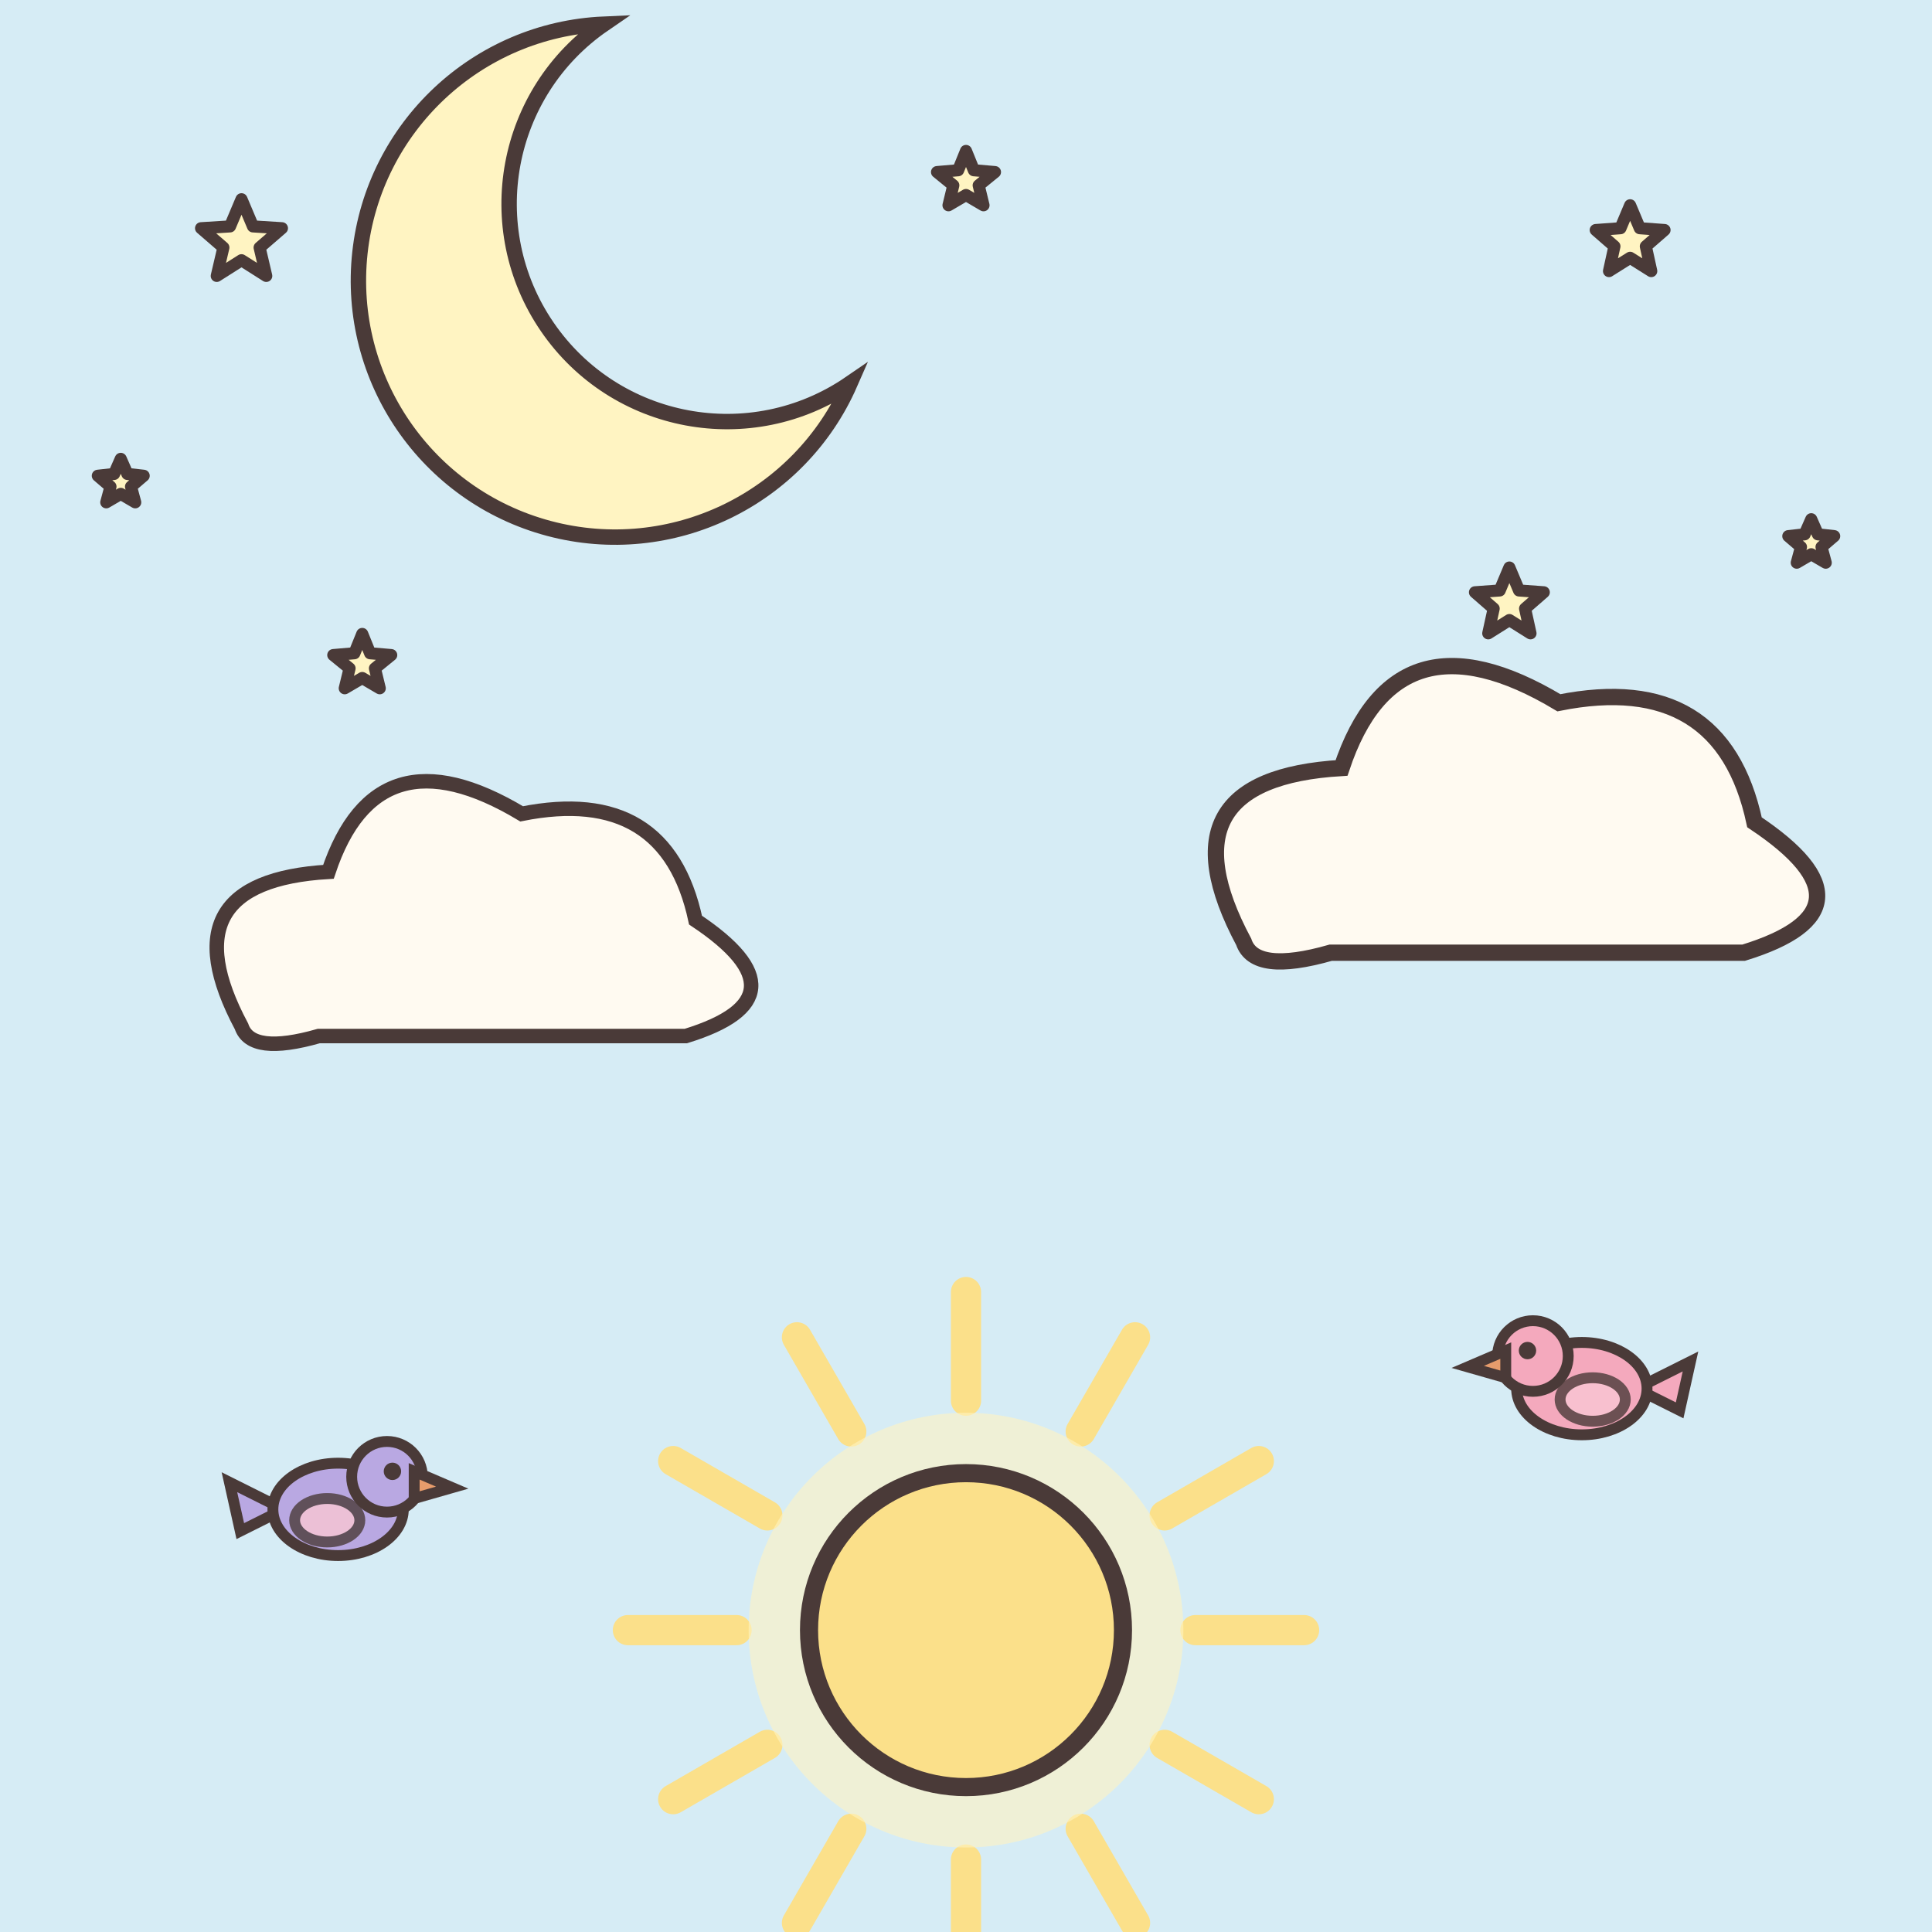
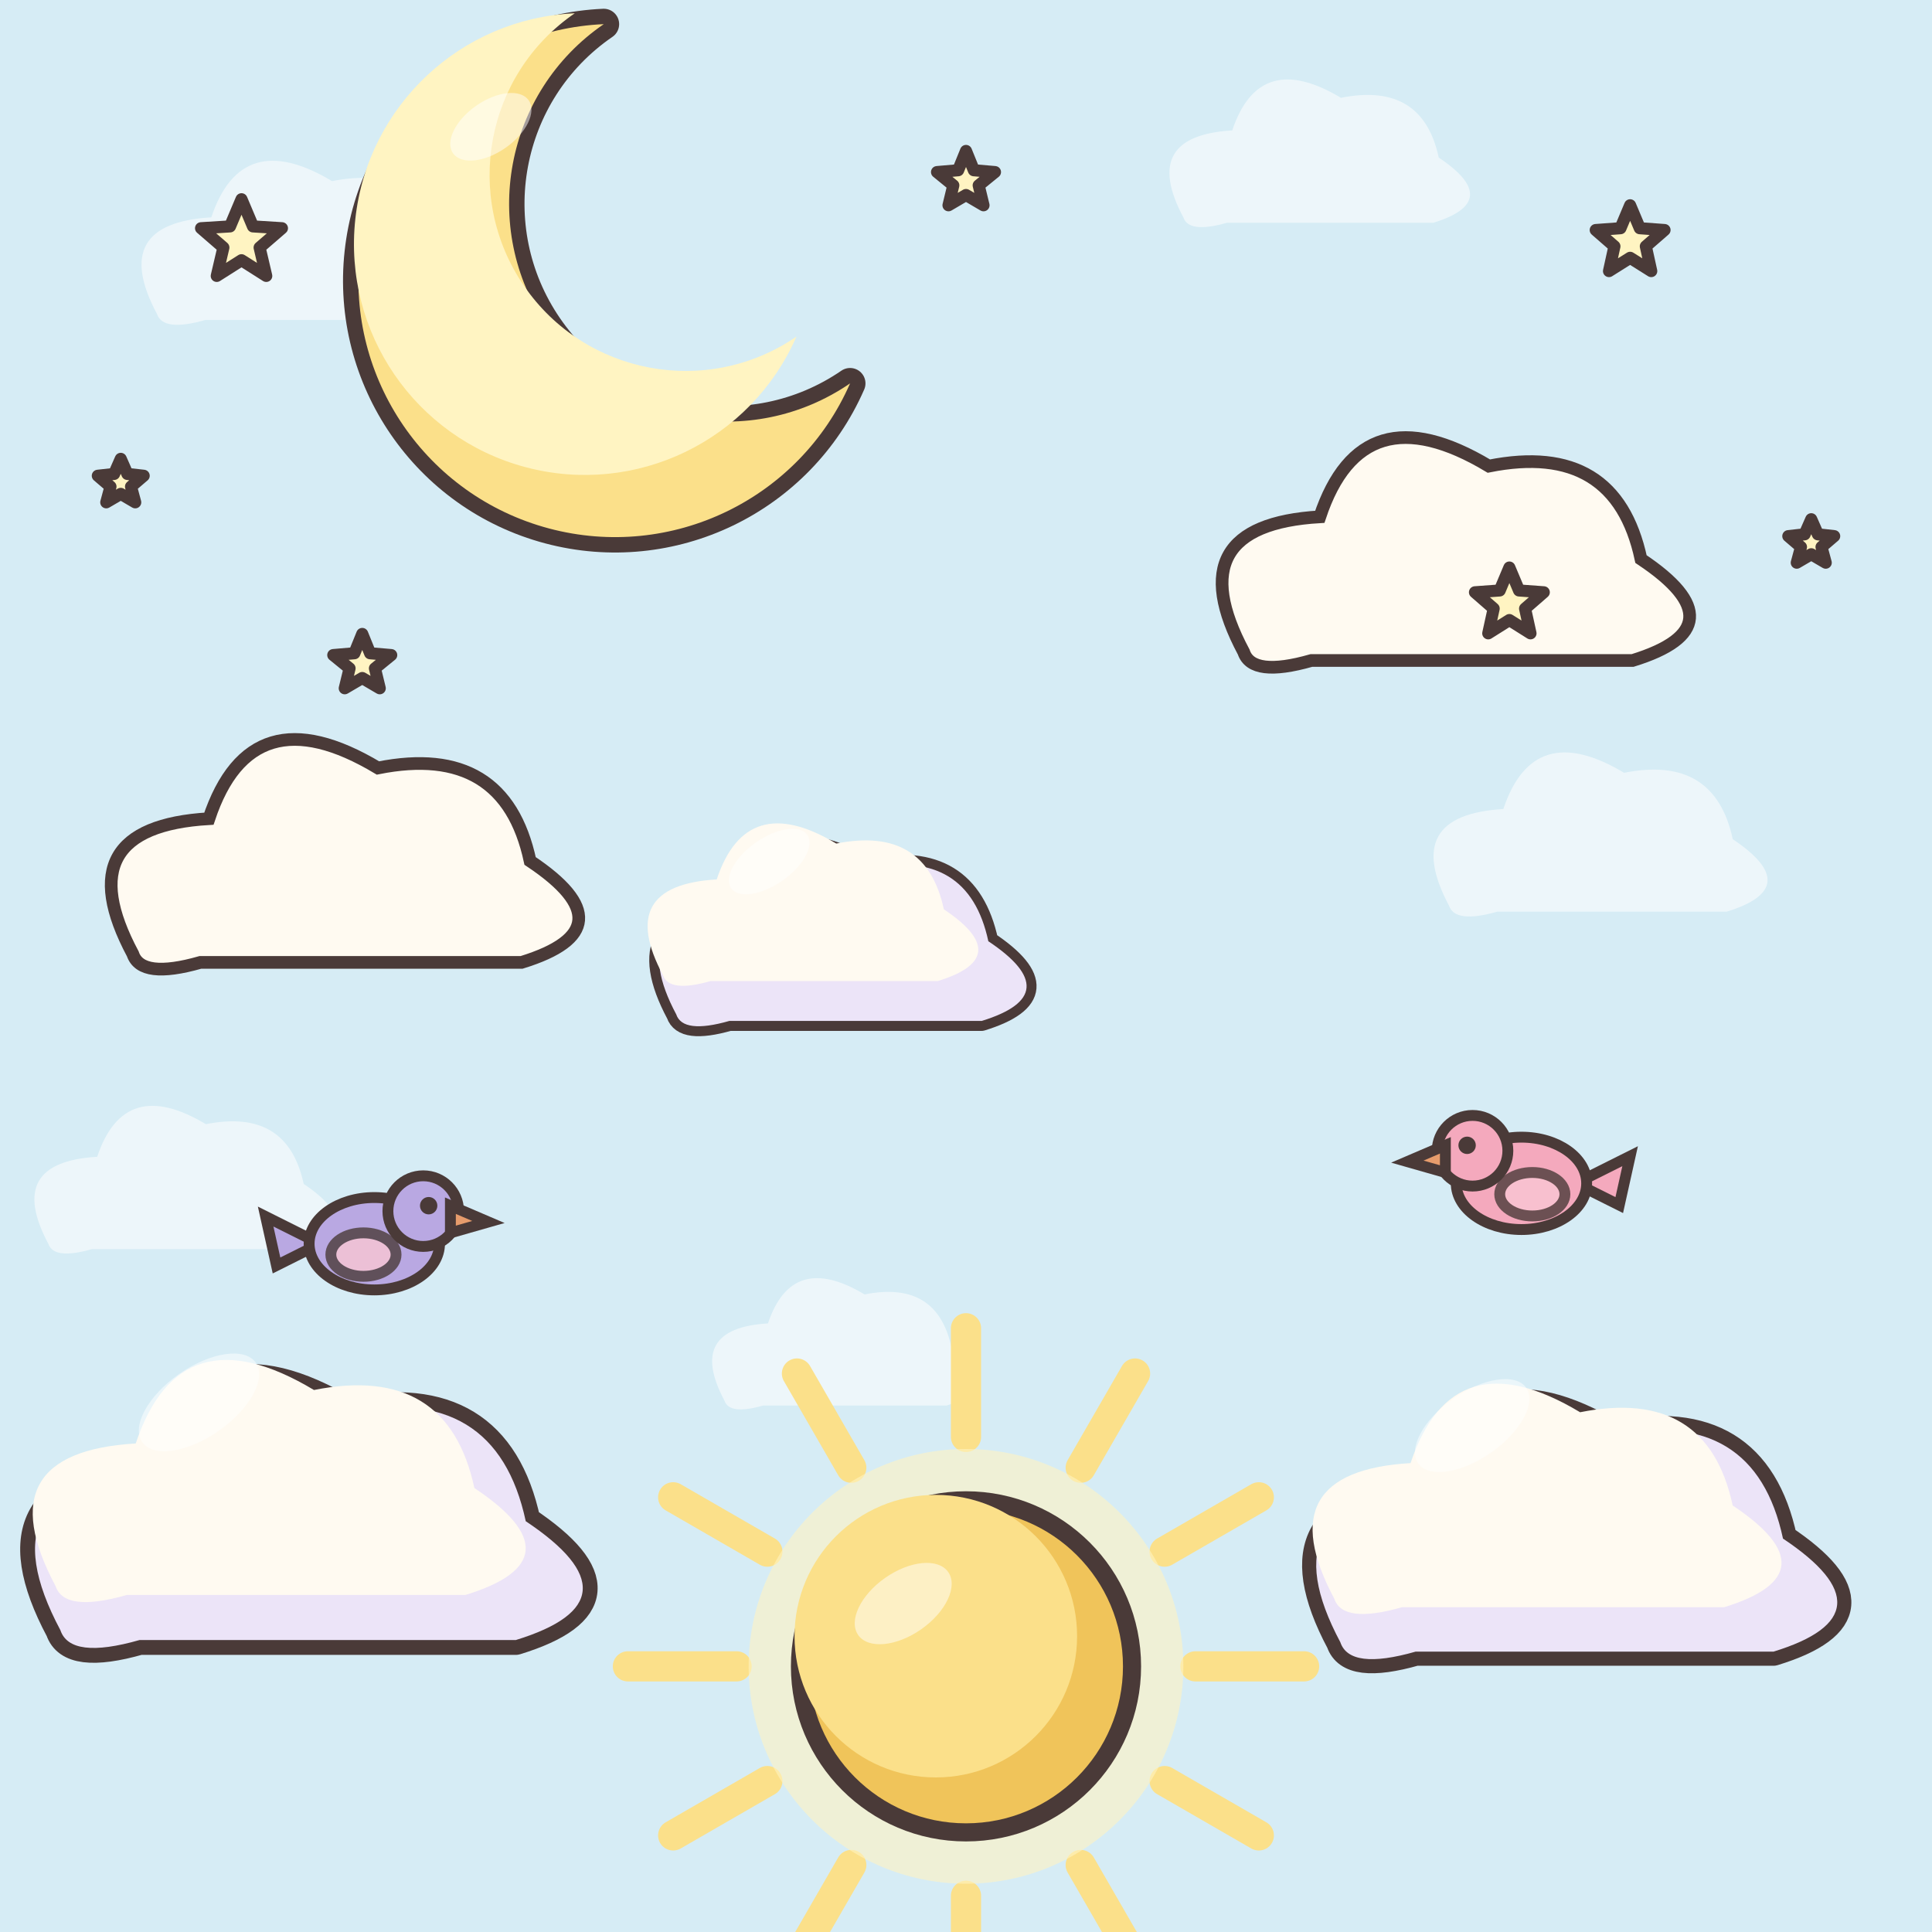
<svg xmlns="http://www.w3.org/2000/svg" width="320" height="320" viewBox="0 0 320 320">
  <rect width="320" height="320" fill="#d6ecf5" />
-   <g transform="translate(100 4) scale(0.85)">
-     <path transform="translate(-215 -45)" d="M215 45a50 50 0 1 0 48 70a40 40 0 1 1-48-70Z" fill="#fff4c2" stroke="#4a3a38" stroke-width="3" />
+   <path transform="translate(26 52) scale(0.5) translate(-30 -80)" d="M30 80Q14 50 48 48Q58 18 88 36Q118 30 124 58Q148 74 122 82H46Q32 86 30 80Z" fill="#ffffff" opacity=".55" />
+   <path transform="translate(196 36) scale(0.45) translate(-30 -80)" d="M30 80Q14 50 48 48Q58 18 88 36Q118 30 124 58Q148 74 122 82H46Q32 86 30 80Z" fill="#ffffff" opacity=".55" />
+   <path transform="translate(240 150) scale(0.5) translate(-30 -80)" d="M30 80Q14 50 48 48Q58 18 88 36Q118 30 124 58Q148 74 122 82H46Q32 86 30 80Z" fill="#ffffff" opacity=".55" />
+   <path transform="translate(8 206) scale(0.45) translate(-30 -80)" d="M30 80Q14 50 48 48Q58 18 88 36Q118 30 124 58Q148 74 122 82H46Q32 86 30 80Z" fill="#ffffff" opacity=".55" />
+   <path transform="translate(120 232) scale(0.4) translate(-30 -80)" d="M30 80Q14 50 48 48Q58 18 88 36Q118 30 124 58Q148 74 122 82H46Q32 86 30 80Z" fill="#ffffff" opacity=".55" />
+   <g transform="translate(206 108) scale(0.7)">
+     <path transform="translate(-30 -80)" d="M30 80Q14 50 48 48Q58 18 88 36Q118 30 124 58Q148 74 122 82H46Q32 86 30 80Z" fill="#fffaf1" stroke="#4a3a38" stroke-width="3" />
  </g>
+   <g transform="translate(22 158) scale(0.7)">
+     <path transform="translate(-30 -80)" d="M30 80Q14 50 48 48Q58 18 88 36Q118 30 124 58Q148 74 122 82H46Q32 86 30 80Z" fill="#fffaf1" stroke="#4a3a38" stroke-width="3" />
+   </g>
+   <g stroke="#4a3a38" stroke-width="6" stroke-linejoin="round" fill="#4a3a38">
+     <path transform="translate(10 270) scale(0.82) translate(-30 -80)" d="M30 80Q14 50 48 48Q58 18 88 36Q118 30 124 58Q148 74 122 82H46Q32 86 30 80Z" />
+   </g>
+   <g fill="#ece4f8">
+     <path transform="translate(10 270) scale(0.82) translate(-30 -80)" d="M30 80Q14 50 48 48Q58 18 88 36Q118 30 124 58Q148 74 122 82H46Q32 86 30 80Z" />
+   </g>
+   <g fill="#fffaf1" transform="translate(0.2 19.7) scale(0.9)">
+     <path transform="translate(10 270) scale(0.82) translate(-30 -80)" d="M30 80Q14 50 48 48Q58 18 88 36Q118 30 124 58Q148 74 122 82H46Q32 86 30 80Z" />
+   </g>
+   <ellipse cx="32.96" cy="232.28" rx="11.48" ry="5.74" fill="#fff" opacity=".5" transform="rotate(-35 32.96 232.28)" />
+   <g stroke="#4a3a38" stroke-width="6" stroke-linejoin="round" fill="#4a3a38">
+     <path transform="translate(222 272) scale(0.78) translate(-30 -80)" d="M30 80Q14 50 48 48Q58 18 88 36Q118 30 124 58Q148 74 122 82H46Q32 86 30 80Z" />
+   </g>
+   <g fill="#ece4f8">
+     <path transform="translate(222 272) scale(0.78) translate(-30 -80)" d="M30 80Q14 50 48 48Q58 18 88 36Q118 30 124 58Q148 74 122 82H46Q32 86 30 80Z" />
+   </g>
+   <g fill="#fffaf1" transform="translate(21.2 20.0) scale(0.9)">
+     <path transform="translate(222 272) scale(0.78) translate(-30 -80)" d="M30 80Q14 50 48 48Q58 18 88 36Q118 30 124 58Q148 74 122 82H46Q32 86 30 80Z" />
+   </g>
+   <ellipse cx="243.84" cy="236.12" rx="10.92" ry="5.46" fill="#fff" opacity=".5" transform="rotate(-35 243.84 236.12)" />
+   <g stroke="#4a3a38" stroke-width="6" stroke-linejoin="round" fill="#4a3a38">
+     <path transform="translate(112 168) scale(0.55) translate(-30 -80)" d="M30 80Q14 50 48 48Q58 18 88 36Q118 30 124 58Q148 74 122 82H46Q32 86 30 80Z" />
+   </g>
+   <g fill="#ece4f8">
+     <path transform="translate(112 168) scale(0.55) translate(-30 -80)" d="M30 80Q14 50 48 48Q58 18 88 36Q118 30 124 58Q148 74 122 82H46Q32 86 30 80Z" />
+   </g>
+   <g fill="#fffaf1" transform="translate(9.0 10.3) scale(0.9)">
+     <path transform="translate(112 168) scale(0.55) translate(-30 -80)" d="M30 80Q14 50 48 48Q58 18 88 36Q118 30 124 58Q148 74 122 82H46Q32 86 30 80Z" />
+   </g>
+   <ellipse cx="127.4" cy="142.7" rx="7.7" ry="3.85" fill="#fff" opacity=".5" transform="rotate(-35 127.4 142.7)" />
+   <g stroke="#4a3a38" stroke-width="6" stroke-linejoin="round" fill="#4a3a38">
+     <path transform="translate(100 4) scale(0.85) translate(-215 -45)" d="M215 45a50 50 0 1 0 48 70a40 40 0 1 1-48-70Z" />
+   </g>
+   <g fill="#fbe08a">
+     <path transform="translate(100 4) scale(0.85) translate(-215 -45)" d="M215 45a50 50 0 1 0 48 70a40 40 0 1 1-48-70Z" />
+   </g>
+   <g fill="#fff4c2" transform="translate(5.2 -1.4) scale(0.9)">
+     <path transform="translate(100 4) scale(0.85) translate(-215 -45)" d="M215 45a50 50 0 1 0 48 70a40 40 0 1 1-48-70Z" />
+   </g>
+   <ellipse cx="81.3" cy="21" rx="7.65" ry="4.25" fill="#fff" opacity=".5" transform="rotate(-35 81.3 21)" />
  <path d="M40.0 33.0L41.9 37.5L46.7 37.8L43.0 41.0L44.1 45.7L40.0 43.1L35.9 45.7L37.0 41.0L33.3 37.8L38.1 37.5Z" fill="#fff4c2" stroke="#4a3a38" stroke-width="2" stroke-linejoin="round" />
  <path d="M270.0 34.0L271.6 37.8L275.7 38.1L272.6 40.8L273.5 44.9L270.0 42.7L266.5 44.9L267.4 40.8L264.3 38.1L268.4 37.8Z" fill="#fff4c2" stroke="#4a3a38" stroke-width="2" stroke-linejoin="round" />
  <path d="M60.0 105.0L61.3 108.2L64.8 108.5L62.1 110.7L62.9 114.0L60.0 112.3L57.1 114.0L57.9 110.7L55.2 108.5L58.7 108.2Z" fill="#fff4c2" stroke="#4a3a38" stroke-width="2" stroke-linejoin="round" />
  <path d="M250.0 94.0L251.6 97.8L255.7 98.1L252.6 100.8L253.5 104.9L250.0 102.7L246.5 104.9L247.4 100.8L244.3 98.1L248.4 97.8Z" fill="#fff4c2" stroke="#4a3a38" stroke-width="2" stroke-linejoin="round" />
  <path d="M160.0 25.0L161.3 28.2L164.8 28.5L162.1 30.7L162.9 34.0L160.0 32.3L157.1 34.0L157.9 30.7L155.2 28.5L158.7 28.2Z" fill="#fff4c2" stroke="#4a3a38" stroke-width="2" stroke-linejoin="round" />
  <path d="M20.0 76.0L21.1 78.5L23.8 78.8L21.7 80.6L22.4 83.2L20.0 81.8L17.6 83.2L18.3 80.6L16.2 78.8L18.9 78.5Z" fill="#fff4c2" stroke="#4a3a38" stroke-width="2" stroke-linejoin="round" />
  <path d="M300.0 86.0L301.1 88.5L303.8 88.8L301.7 90.6L302.4 93.2L300.0 91.8L297.6 93.2L298.3 90.6L296.2 88.8L298.9 88.5Z" fill="#fff4c2" stroke="#4a3a38" stroke-width="2" stroke-linejoin="round" />
-   <g transform="translate(40 170) scale(0.8)">
-     <path transform="translate(-30 -80)" d="M30 80Q14 50 48 48Q58 18 88 36Q118 30 124 58Q148 74 122 82H46Q32 86 30 80Z" fill="#fffaf1" stroke="#4a3a38" stroke-width="3" />
+   <path d="M198.0 276.0L216.0 276.0" fill="none" stroke="#fbe08a" stroke-width="5" stroke-linecap="round" stroke-linejoin="round" />
+   <path d="M192.9 295.0L208.5 304.0" fill="none" stroke="#fbe08a" stroke-width="5" stroke-linecap="round" stroke-linejoin="round" />
+   <path d="M179.0 308.9L188.0 324.5" fill="none" stroke="#fbe08a" stroke-width="5" stroke-linecap="round" stroke-linejoin="round" />
+   <path d="M160.0 314.0L160.0 332.0" fill="none" stroke="#fbe08a" stroke-width="5" stroke-linecap="round" stroke-linejoin="round" />
+   <path d="M141.0 308.9L132.0 324.5" fill="none" stroke="#fbe08a" stroke-width="5" stroke-linecap="round" stroke-linejoin="round" />
+   <path d="M127.1 295.0L111.5 304.0" fill="none" stroke="#fbe08a" stroke-width="5" stroke-linecap="round" stroke-linejoin="round" />
+   <path d="M122.0 276.0L104.0 276.0" fill="none" stroke="#fbe08a" stroke-width="5" stroke-linecap="round" stroke-linejoin="round" />
+   <path d="M127.1 257.0L111.5 248.0" fill="none" stroke="#fbe08a" stroke-width="5" stroke-linecap="round" stroke-linejoin="round" />
+   <path d="M141.0 243.1L132.0 227.5" fill="none" stroke="#fbe08a" stroke-width="5" stroke-linecap="round" stroke-linejoin="round" />
+   <path d="M160.0 238.0L160.0 220.0" fill="none" stroke="#fbe08a" stroke-width="5" stroke-linecap="round" stroke-linejoin="round" />
+   <path d="M179.0 243.1L188.0 227.5" fill="none" stroke="#fbe08a" stroke-width="5" stroke-linecap="round" stroke-linejoin="round" />
+   <path d="M192.9 257.0L208.5 248.0" fill="none" stroke="#fbe08a" stroke-width="5" stroke-linecap="round" stroke-linejoin="round" />
+   <circle cx="160" cy="276" r="36" fill="#fff4c2" opacity=".6" />
+   <g stroke="#4a3a38" stroke-width="6" stroke-linejoin="round" fill="#4a3a38">
+     <circle cx="160" cy="276" r="26" />
  </g>
-   <g transform="translate(206 156) scale(0.9)">
-     <path transform="translate(-30 -80)" d="M30 80Q14 50 48 48Q58 18 88 36Q118 30 124 58Q148 74 122 82H46Q32 86 30 80Z" fill="#fffaf1" stroke="#4a3a38" stroke-width="3" />
+   <g fill="#f0c45a">
+     <circle cx="160" cy="276" r="26" />
  </g>
-   <path d="M198.0 270.0L216.0 270.0" fill="none" stroke="#fbe08a" stroke-width="5" stroke-linecap="round" stroke-linejoin="round" />
-   <path d="M192.9 289.0L208.5 298.0" fill="none" stroke="#fbe08a" stroke-width="5" stroke-linecap="round" stroke-linejoin="round" />
-   <path d="M179.0 302.9L188.0 318.5" fill="none" stroke="#fbe08a" stroke-width="5" stroke-linecap="round" stroke-linejoin="round" />
-   <path d="M160.0 308.0L160.0 326.0" fill="none" stroke="#fbe08a" stroke-width="5" stroke-linecap="round" stroke-linejoin="round" />
-   <path d="M141.0 302.9L132.0 318.5" fill="none" stroke="#fbe08a" stroke-width="5" stroke-linecap="round" stroke-linejoin="round" />
-   <path d="M127.1 289.0L111.5 298.0" fill="none" stroke="#fbe08a" stroke-width="5" stroke-linecap="round" stroke-linejoin="round" />
-   <path d="M122.0 270.0L104.0 270.0" fill="none" stroke="#fbe08a" stroke-width="5" stroke-linecap="round" stroke-linejoin="round" />
-   <path d="M127.1 251.0L111.5 242.0" fill="none" stroke="#fbe08a" stroke-width="5" stroke-linecap="round" stroke-linejoin="round" />
-   <path d="M141.0 237.1L132.0 221.5" fill="none" stroke="#fbe08a" stroke-width="5" stroke-linecap="round" stroke-linejoin="round" />
-   <path d="M160.0 232.0L160.0 214.0" fill="none" stroke="#fbe08a" stroke-width="5" stroke-linecap="round" stroke-linejoin="round" />
-   <path d="M179.0 237.1L188.0 221.5" fill="none" stroke="#fbe08a" stroke-width="5" stroke-linecap="round" stroke-linejoin="round" />
-   <path d="M192.9 251.0L208.5 242.0" fill="none" stroke="#fbe08a" stroke-width="5" stroke-linecap="round" stroke-linejoin="round" />
-   <circle cx="160" cy="270" r="36" fill="#fff4c2" opacity=".6" />
-   <circle cx="160" cy="270" r="26" fill="#fbe08a" stroke="#4a3a38" stroke-width="3" />
-   <g transform="translate(262 230) scale(0.9)">
+   <g fill="#fbe08a" transform="translate(11.0 22.6) scale(0.9)">
+     <circle cx="160" cy="276" r="26" />
+   </g>
+   <ellipse cx="149.6" cy="265.6" rx="9.1" ry="5.2" fill="#fff" opacity=".5" transform="rotate(-35 149.6 265.6)" />
+   <g transform="translate(252 196) scale(0.9)">
    <g transform="scale(-1 1)">
      <path d="M-10 0L-20 -5L-18 4Z" fill="#f4a9bd" stroke="#4a3a38" stroke-width="2" />
      <ellipse rx="12" ry="8.5" fill="#f4a9bd" stroke="#4a3a38" stroke-width="2" />
      <circle cx="9" cy="-6" r="6.5" fill="#f4a9bd" stroke="#4a3a38" stroke-width="2" />
      <path d="M14 -7L21 -4L14 -2Z" fill="#e79c6c" stroke="#4a3a38" stroke-width="2" />
      <ellipse cx="-2" cy="2" rx="6" ry="4" fill="#f9c6d3" stroke="#4a3a38" stroke-width="2" opacity=".8" />
      <circle cx="10" cy="-7" r="1.6" fill="#4a3a38" />
    </g>
  </g>
-   <g transform="translate(56 250) scale(0.9)">
+   <g transform="translate(62 206) scale(0.9)">
    <g transform="scale(1 1)">
      <path d="M-10 0L-20 -5L-18 4Z" fill="#b9a8e2" stroke="#4a3a38" stroke-width="2" />
      <ellipse rx="12" ry="8.5" fill="#b9a8e2" stroke="#4a3a38" stroke-width="2" />
      <circle cx="9" cy="-6" r="6.5" fill="#b9a8e2" stroke="#4a3a38" stroke-width="2" />
      <path d="M14 -7L21 -4L14 -2Z" fill="#e79c6c" stroke="#4a3a38" stroke-width="2" />
      <ellipse cx="-2" cy="2" rx="6" ry="4" fill="#f9c6d3" stroke="#4a3a38" stroke-width="2" opacity=".8" />
      <circle cx="10" cy="-7" r="1.6" fill="#4a3a38" />
    </g>
  </g>
</svg>
